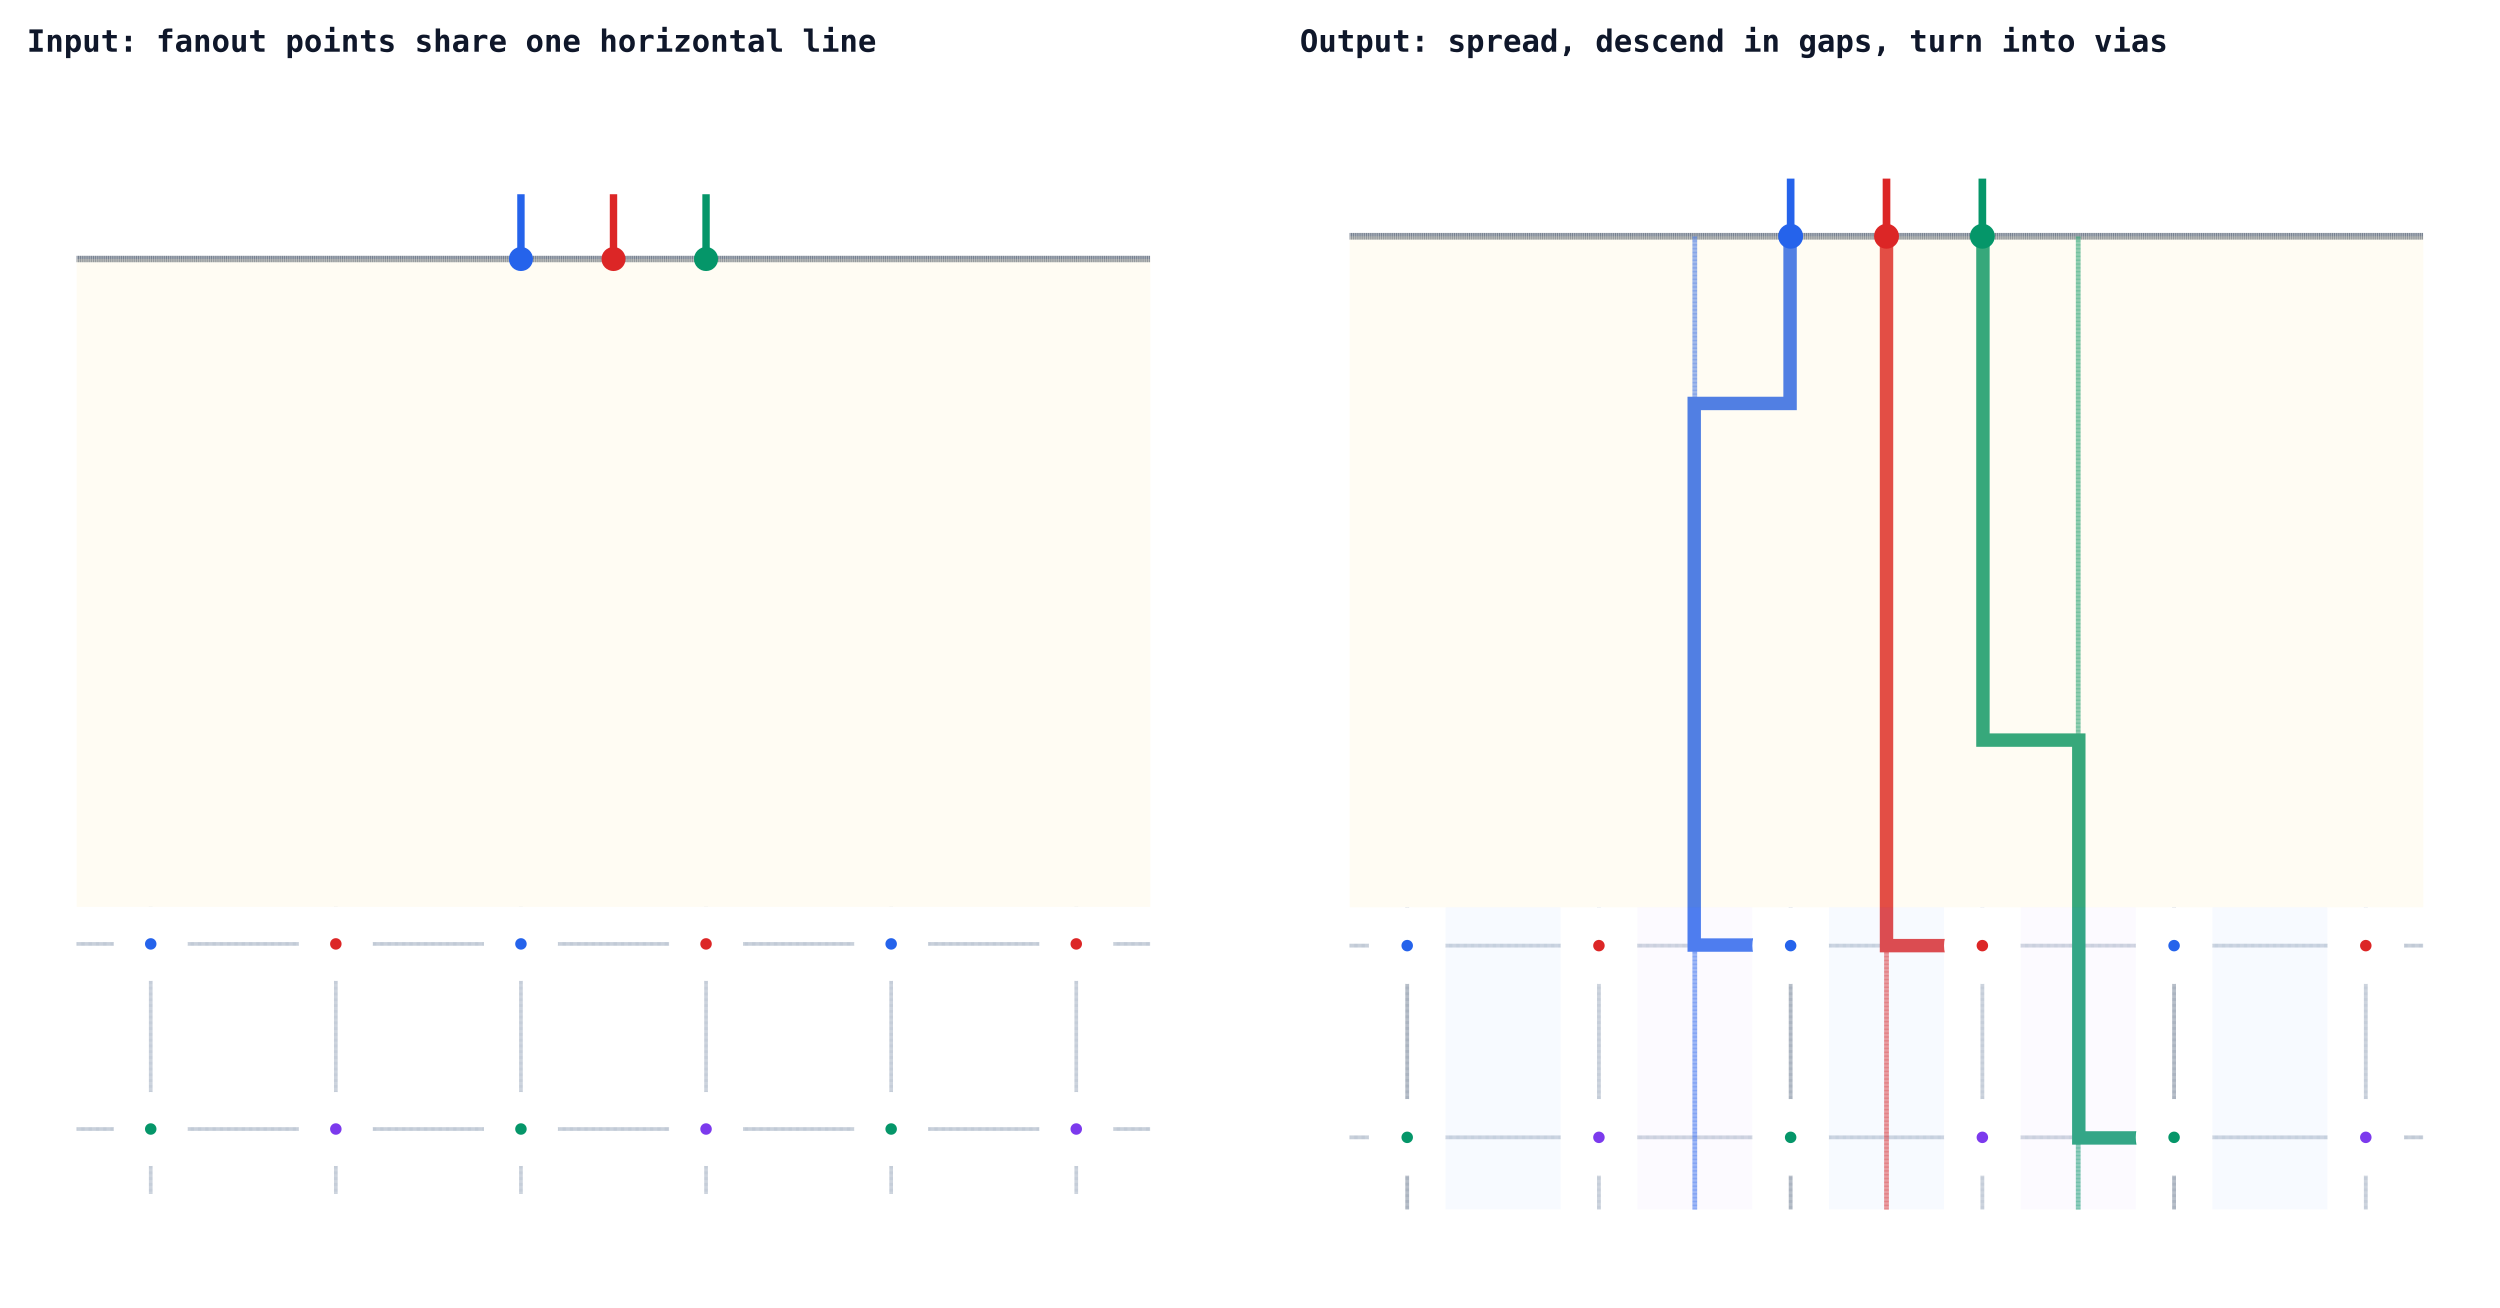
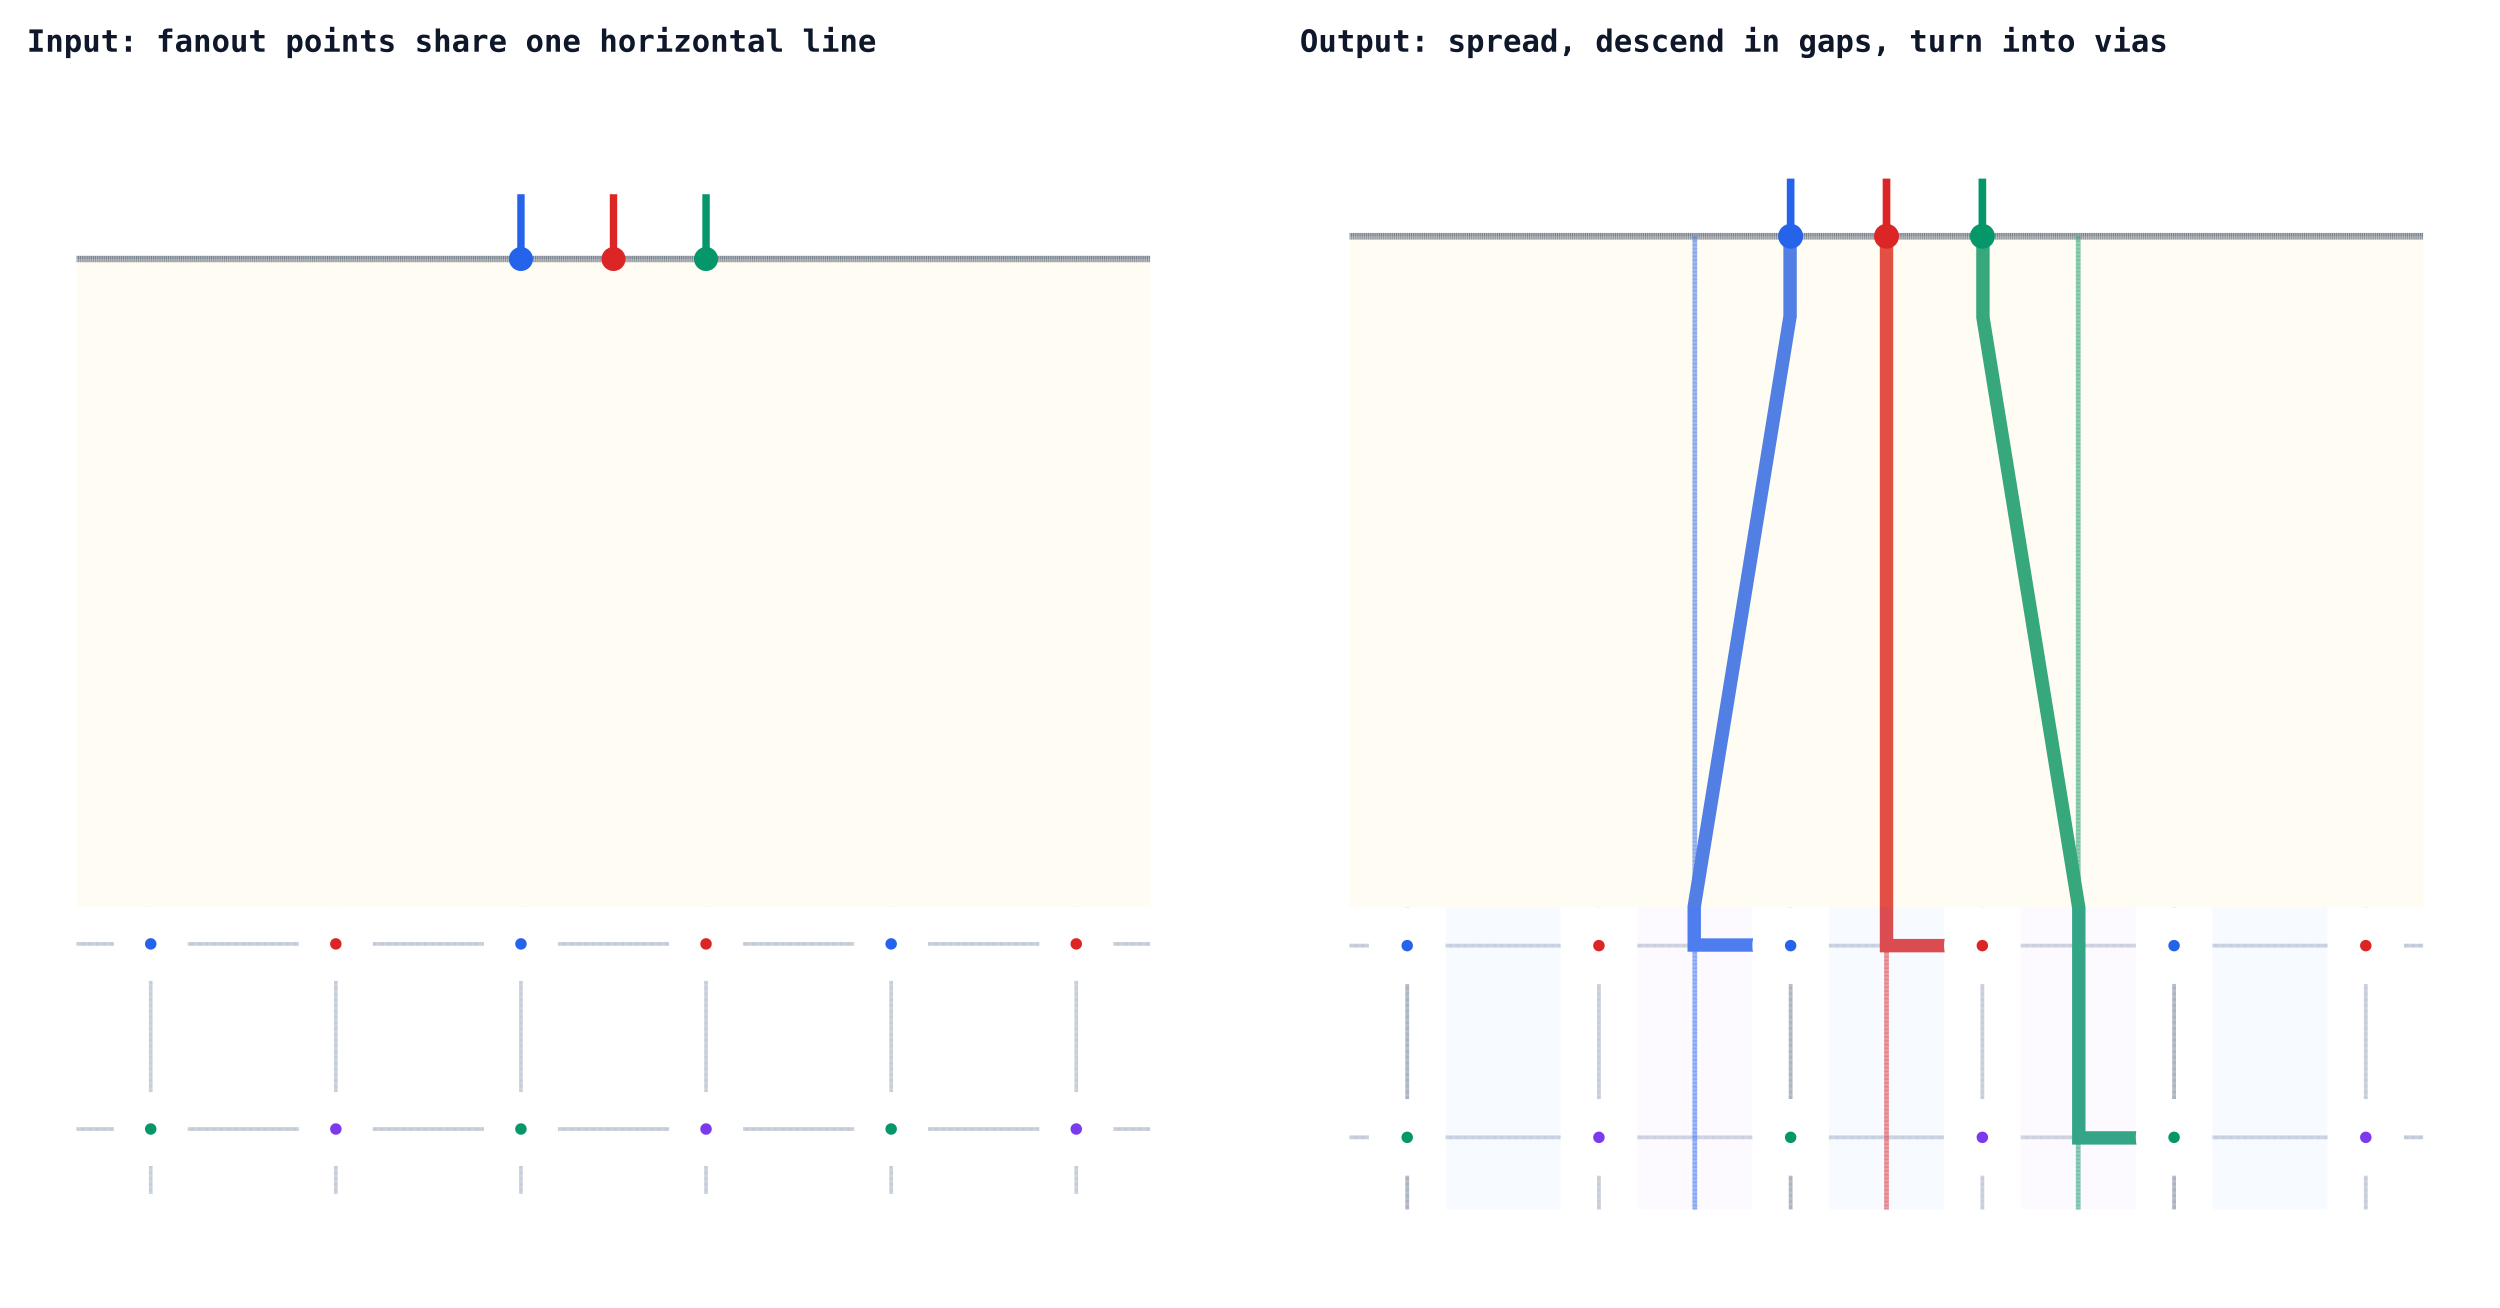
<svg xmlns="http://www.w3.org/2000/svg" width="1304" height="682" viewBox="0 0 1304 682">
  <g transform="translate(0, 0) scale(1, 1) translate(0, 0)">
    <rect width="100%" height="100%" fill="white" />
    <text x="14" y="27" font-family="ui-monospace, monospace" font-size="16" font-weight="700" fill="#0f172a">Input: fanout points share one horizontal line</text>
    <g transform="translate(0 42)">
      <rect width="100%" height="100%" fill="white" />
      <g>
        <polyline data-points="4,10.1 4,9.4" data-type="line" data-label="N1 incoming fanout" points="271.724,59.31 271.724,93.103" fill="none" stroke="#2563eb" stroke-width="3.862" />
      </g>
      <g>
        <polyline data-points="5,10.1 5,9.4" data-type="line" data-label="N2 incoming fanout" points="320,59.31 320,93.103" fill="none" stroke="#dc2626" stroke-width="3.862" />
      </g>
      <g>
        <polyline data-points="6,10.1 6,9.4" data-type="line" data-label="N3 incoming fanout" points="368.276,59.31 368.276,93.103" fill="none" stroke="#059669" stroke-width="3.862" />
      </g>
      <g>
        <polyline data-points="-0.8,9.4 10.8,9.4" data-type="line" data-label="horizontal fanout line" points="40,93.103 600,93.103" fill="none" stroke="#475569" stroke-width="3.379" stroke-dasharray="0.2 0.14" />
      </g>
      <g>
        <polyline data-points="-0.8,2 10.8,2" data-type="line" data-label="crossbar row y=2" points="40,450.345 600,450.345" fill="none" stroke="#94a3b8" stroke-width="1.931" stroke-dasharray="0.15 0.13" />
      </g>
      <g>
        <polyline data-points="-0.8,0 10.8,0" data-type="line" data-label="crossbar row y=0" points="40,546.897 600,546.897" fill="none" stroke="#94a3b8" stroke-width="1.931" stroke-dasharray="0.15 0.13" />
      </g>
      <g>
        <polyline data-points="0,-0.7 0,2.4" data-type="line" data-label="column x=0" points="78.621,580.69 78.621,431.034" fill="none" stroke="#94a3b8" stroke-width="1.931" stroke-dasharray="0.12 0.12" />
      </g>
      <g>
        <polyline data-points="2,-0.7 2,2.4" data-type="line" data-label="column x=2" points="175.172,580.69 175.172,431.034" fill="none" stroke="#94a3b8" stroke-width="1.931" stroke-dasharray="0.12 0.12" />
      </g>
      <g>
        <polyline data-points="4,-0.7 4,2.4" data-type="line" data-label="column x=4" points="271.724,580.69 271.724,431.034" fill="none" stroke="#94a3b8" stroke-width="1.931" stroke-dasharray="0.12 0.12" />
      </g>
      <g>
        <polyline data-points="6,-0.7 6,2.4" data-type="line" data-label="column x=6" points="368.276,580.69 368.276,431.034" fill="none" stroke="#94a3b8" stroke-width="1.931" stroke-dasharray="0.12 0.12" />
      </g>
      <g>
        <polyline data-points="8,-0.7 8,2.4" data-type="line" data-label="column x=8" points="464.828,580.69 464.828,431.034" fill="none" stroke="#94a3b8" stroke-width="1.931" stroke-dasharray="0.12 0.12" />
      </g>
      <g>
        <polyline data-points="10,-0.7 10,2.4" data-type="line" data-label="column x=10" points="561.379,580.69 561.379,431.034" fill="none" stroke="#94a3b8" stroke-width="1.931" stroke-dasharray="0.12 0.12" />
      </g>
      <g>
        <rect data-type="rect" data-label="spread zone" data-x="5" data-y="5.9" x="40" y="93.103" width="560" height="337.931" fill="rgba(254, 243, 199, 0.2)" stroke="#f59e0b" stroke-width="0.021" />
      </g>
      <circle data-type="circle" data-label="" data-x="4" data-y="9.4" cx="271.724" cy="93.103" r="6.276" fill="#2563eb" stroke="#0f172a" stroke-width="0.021" />
      <circle data-type="circle" data-label="" data-x="5" data-y="9.4" cx="320" cy="93.103" r="6.276" fill="#dc2626" stroke="#0f172a" stroke-width="0.021" />
      <circle data-type="circle" data-label="" data-x="6" data-y="9.4" cx="368.276" cy="93.103" r="6.276" fill="#059669" stroke="#0f172a" stroke-width="0.021" />
      <circle data-type="circle" data-label="" data-x="0" data-y="2" cx="78.621" cy="450.345" r="19.31" fill="#ffffff" stroke="#2563eb" stroke-width="0.021" />
      <circle data-type="circle" data-label="" data-x="0" data-y="0" cx="78.621" cy="546.897" r="19.31" fill="#ffffff" stroke="#059669" stroke-width="0.021" />
      <circle data-type="circle" data-label="" data-x="2" data-y="2" cx="175.172" cy="450.345" r="19.31" fill="#ffffff" stroke="#dc2626" stroke-width="0.021" />
      <circle data-type="circle" data-label="" data-x="2" data-y="0" cx="175.172" cy="546.897" r="19.31" fill="#ffffff" stroke="#7c3aed" stroke-width="0.021" />
      <circle data-type="circle" data-label="" data-x="4" data-y="2" cx="271.724" cy="450.345" r="19.31" fill="#ffffff" stroke="#2563eb" stroke-width="0.021" />
      <circle data-type="circle" data-label="" data-x="4" data-y="0" cx="271.724" cy="546.897" r="19.31" fill="#ffffff" stroke="#059669" stroke-width="0.021" />
      <circle data-type="circle" data-label="" data-x="6" data-y="2" cx="368.276" cy="450.345" r="19.31" fill="#ffffff" stroke="#dc2626" stroke-width="0.021" />
      <circle data-type="circle" data-label="" data-x="6" data-y="0" cx="368.276" cy="546.897" r="19.31" fill="#ffffff" stroke="#7c3aed" stroke-width="0.021" />
      <circle data-type="circle" data-label="" data-x="8" data-y="2" cx="464.828" cy="450.345" r="19.31" fill="#ffffff" stroke="#2563eb" stroke-width="0.021" />
      <circle data-type="circle" data-label="" data-x="8" data-y="0" cx="464.828" cy="546.897" r="19.31" fill="#ffffff" stroke="#059669" stroke-width="0.021" />
      <circle data-type="circle" data-label="" data-x="10" data-y="2" cx="561.379" cy="450.345" r="19.31" fill="#ffffff" stroke="#dc2626" stroke-width="0.021" />
      <circle data-type="circle" data-label="" data-x="10" data-y="0" cx="561.379" cy="546.897" r="19.31" fill="#ffffff" stroke="#7c3aed" stroke-width="0.021" />
      <g>
        <circle data-type="point" data-label="N1 fanout" data-x="4" data-y="9.4" cx="271.724" cy="93.103" r="3" fill="#2563eb" />
      </g>
      <g>
        <circle data-type="point" data-label="N2 fanout" data-x="5" data-y="9.4" cx="320" cy="93.103" r="3" fill="#dc2626" />
      </g>
      <g>
        <circle data-type="point" data-label="N3 fanout" data-x="6" data-y="9.4" cx="368.276" cy="93.103" r="3" fill="#059669" />
      </g>
      <g>
        <circle data-type="point" data-label="N1" data-x="0" data-y="2" cx="78.621" cy="450.345" r="3" fill="#2563eb" />
      </g>
      <g>
        <circle data-type="point" data-label="N3" data-x="0" data-y="0" cx="78.621" cy="546.897" r="3" fill="#059669" />
      </g>
      <g>
        <circle data-type="point" data-label="N2" data-x="2" data-y="2" cx="175.172" cy="450.345" r="3" fill="#dc2626" />
      </g>
      <g>
        <circle data-type="point" data-label="N4" data-x="2" data-y="0" cx="175.172" cy="546.897" r="3" fill="#7c3aed" />
      </g>
      <g>
        <circle data-type="point" data-label="N1" data-x="4" data-y="2" cx="271.724" cy="450.345" r="3" fill="#2563eb" />
      </g>
      <g>
        <circle data-type="point" data-label="N3" data-x="4" data-y="0" cx="271.724" cy="546.897" r="3" fill="#059669" />
      </g>
      <g>
        <circle data-type="point" data-label="N2" data-x="6" data-y="2" cx="368.276" cy="450.345" r="3" fill="#dc2626" />
      </g>
      <g>
        <circle data-type="point" data-label="N4" data-x="6" data-y="0" cx="368.276" cy="546.897" r="3" fill="#7c3aed" />
      </g>
      <g>
        <circle data-type="point" data-label="N1" data-x="8" data-y="2" cx="464.828" cy="450.345" r="3" fill="#2563eb" />
      </g>
      <g>
        <circle data-type="point" data-label="N3" data-x="8" data-y="0" cx="464.828" cy="546.897" r="3" fill="#059669" />
      </g>
      <g>
        <circle data-type="point" data-label="N2" data-x="10" data-y="2" cx="561.379" cy="450.345" r="3" fill="#dc2626" />
      </g>
      <g>
        <circle data-type="point" data-label="N4" data-x="10" data-y="0" cx="561.379" cy="546.897" r="3" fill="#7c3aed" />
      </g>
      <g id="crosshair" style="display: none">
        <line id="crosshair-h" y1="0" y2="640" stroke="#666" stroke-width="0.5" />
        <line id="crosshair-v" x1="0" x2="640" stroke="#666" stroke-width="0.5" />
        <text id="coordinates" font-family="monospace" font-size="12" fill="#666" />
      </g>
    </g>
  </g>
  <g transform="translate(664, 0) scale(1, 1) translate(0, 0)">
    <rect width="100%" height="100%" fill="white" />
    <text x="14" y="27" font-family="ui-monospace, monospace" font-size="16" font-weight="700" fill="#0f172a">Output: spread, descend in gaps, turn into vias</text>
    <g transform="translate(0 42)">
      <rect width="100%" height="100%" fill="white" />
      <g>
        <polyline data-points="4,10.0016 4,9.4" data-type="line" data-label="N1 incoming fanout" points="270,51.16 270,81.24" fill="none" stroke="#2563eb" stroke-width="4" />
      </g>
      <g>
        <polyline data-points="5,10.0016 5,9.4" data-type="line" data-label="N2 incoming fanout" points="320,51.16 320,81.24" fill="none" stroke="#dc2626" stroke-width="4" />
      </g>
      <g>
        <polyline data-points="6,10.0016 6,9.4" data-type="line" data-label="N3 incoming fanout" points="370,51.16 370,81.24" fill="none" stroke="#059669" stroke-width="4" />
      </g>
      <g>
        <polyline data-points="-0.6,9.4 10.6,9.4" data-type="line" data-label="horizontal fanout line" points="40,81.24 600,81.24" fill="none" stroke="#475569" stroke-width="3.5" stroke-dasharray="0.2 0.14" />
      </g>
      <g>
        <polyline data-points="-0.6,2 10.6,2" data-type="line" data-label="crossbar row y=2" points="40,451.24 600,451.24" fill="none" stroke="#94a3b8" stroke-width="2" stroke-dasharray="0.15 0.13" />
      </g>
      <g>
        <polyline data-points="-0.6,0 10.6,0" data-type="line" data-label="crossbar row y=0" points="40,551.24 600,551.24" fill="none" stroke="#94a3b8" stroke-width="2" stroke-dasharray="0.15 0.13" />
      </g>
      <g>
        <polyline data-points="0,-0.752 0,2.4" data-type="line" data-label="crossbar column x=0" points="70,588.84 70,431.24" fill="none" stroke="#64748b" stroke-width="2" stroke-dasharray="0.12 0.12" />
      </g>
      <g>
        <polyline data-points="2,-0.752 2,2.4" data-type="line" data-label="crossbar column x=2" points="170,588.84 170,431.24" fill="none" stroke="#94a3b8" stroke-width="2" stroke-dasharray="0.12 0.12" />
      </g>
      <g>
        <polyline data-points="4,-0.752 4,2.4" data-type="line" data-label="crossbar column x=4" points="270,588.84 270,431.24" fill="none" stroke="#64748b" stroke-width="2" stroke-dasharray="0.12 0.12" />
      </g>
      <g>
        <polyline data-points="6,-0.752 6,2.4" data-type="line" data-label="crossbar column x=6" points="370,588.84 370,431.24" fill="none" stroke="#94a3b8" stroke-width="2" stroke-dasharray="0.12 0.12" />
      </g>
      <g>
        <polyline data-points="8,-0.752 8,2.4" data-type="line" data-label="crossbar column x=8" points="470,588.84 470,431.24" fill="none" stroke="#64748b" stroke-width="2" stroke-dasharray="0.12 0.12" />
      </g>
      <g>
        <polyline data-points="10,-0.752 10,2.4" data-type="line" data-label="crossbar column x=10" points="570,588.84 570,431.24" fill="none" stroke="#94a3b8" stroke-width="2" stroke-dasharray="0.12 0.12" />
      </g>
      <g>
        <polyline data-points="3,-0.752 3,9.4" data-type="line" data-label="N1 gap track" points="220,588.84 220,81.24" fill="none" stroke="#2563eb" stroke-width="2.5" stroke-dasharray="0.18 0.12" />
      </g>
      <g>
        <polyline data-points="5,-0.752 5,9.4" data-type="line" data-label="N2 gap track" points="320,588.84 320,81.24" fill="none" stroke="#dc2626" stroke-width="2.5" stroke-dasharray="0.18 0.12" />
      </g>
      <g>
        <polyline data-points="7,-0.752 7,9.4" data-type="line" data-label="N3 gap track" points="420,588.84 420,81.24" fill="none" stroke="#059669" stroke-width="2.5" stroke-dasharray="0.18 0.12" />
      </g>
      <g>
-         <polyline data-points="3.994,9.406 3.994,7.656000000000001 2.994,7.656000000000001 2.994,2.006 3.994,2.006" data-type="line" data-label="N1: gap 1, turn right (visual offset only)" points="269.7,80.94 269.7,168.44 219.7,168.44 219.7,450.94 269.7,450.94" fill="none" stroke="#2563eb" stroke-width="7" />
-       </g>
-       <g>
-         <polyline data-points="5,9.4 5,5.9 5,5.9 5,2 6,2" data-type="line" data-label="N2: gap 2, turn right (visual offset only)" points="320,81.24 320,256.24 320,256.24 320,451.24 370,451.24" fill="none" stroke="#dc2626" stroke-width="7" />
-       </g>
-       <g>
-         <polyline data-points="6.006,9.394 6.006,4.144 7.006,4.144 7.006,-0.006 8.006,-0.006" data-type="line" data-label="N3: gap 3, turn right (visual offset only)" points="370.3,81.54 370.3,344.04 420.3,344.04 420.3,551.54 470.3,551.54" fill="none" stroke="#059669" stroke-width="7" />
+         <polyline data-points="3.994,9.406 3.994,8.566 2.994,2.4059999999999997 2.994,2.006 3.994,2.006" data-type="line" data-label="N1: gap 1, turn right (visual offset only)" points="269.7,80.94 269.7,122.94 219.7,430.94 219.7,450.94 269.7,450.94" fill="none" stroke="#2563eb" stroke-width="7" />
+       </g>
+       <g>
+         <polyline data-points="5,9.4 5,8.56 5,2.4 5,2 6,2" data-type="line" data-label="N2: gap 2, turn right (visual offset only)" points="320,81.24 320,123.24 320,431.24 320,451.24 370,451.24" fill="none" stroke="#dc2626" stroke-width="7" />
+       </g>
+       <g>
+         <polyline data-points="6.006,9.394 6.006,8.554 7.006,2.394 7.006,-0.006 8.006,-0.006" data-type="line" data-label="N3: gap 3, turn right (visual offset only)" points="370.3,81.54 370.3,123.54 420.3,431.54 420.3,551.54 470.3,551.54" fill="none" stroke="#059669" stroke-width="7" />
      </g>
      <g>
        <rect data-type="rect" data-label="column gap 0" data-x="1" data-y="0.824" x="90" y="431.24" width="60" height="157.6" fill="rgba(219, 234, 254, 0.2)" stroke="#93c5fd" stroke-width="0.02" />
      </g>
      <g>
        <rect data-type="rect" data-label="column gap 1" data-x="3" data-y="0.824" x="190" y="431.24" width="60" height="157.6" fill="rgba(243, 232, 255, 0.2)" stroke="#d8b4fe" stroke-width="0.02" />
      </g>
      <g>
        <rect data-type="rect" data-label="column gap 2" data-x="5" data-y="0.824" x="290" y="431.24" width="60" height="157.6" fill="rgba(219, 234, 254, 0.2)" stroke="#93c5fd" stroke-width="0.02" />
      </g>
      <g>
        <rect data-type="rect" data-label="column gap 3" data-x="7" data-y="0.824" x="390" y="431.24" width="60" height="157.6" fill="rgba(243, 232, 255, 0.2)" stroke="#d8b4fe" stroke-width="0.02" />
      </g>
      <g>
        <rect data-type="rect" data-label="column gap 4" data-x="9" data-y="0.824" x="490" y="431.24" width="60" height="157.6" fill="rgba(219, 234, 254, 0.2)" stroke="#93c5fd" stroke-width="0.02" />
      </g>
      <g>
        <rect data-type="rect" data-label="spread zone" data-x="5" data-y="5.9" x="40" y="81.24" width="560" height="350" fill="rgba(254, 243, 199, 0.2)" stroke="#f59e0b" stroke-width="0.02" />
      </g>
      <circle data-type="circle" data-label="" data-x="4" data-y="9.4" cx="270" cy="81.24" r="6.5" fill="#2563eb" stroke="#0f172a" stroke-width="0.02" />
      <circle data-type="circle" data-label="" data-x="5" data-y="9.4" cx="320" cy="81.24" r="6.5" fill="#dc2626" stroke="#0f172a" stroke-width="0.02" />
      <circle data-type="circle" data-label="" data-x="6" data-y="9.4" cx="370" cy="81.24" r="6.5" fill="#059669" stroke="#0f172a" stroke-width="0.02" />
      <circle data-type="circle" data-label="" data-x="0" data-y="2" cx="70" cy="451.24" r="20" fill="#ffffff" stroke="#2563eb" stroke-width="0.02" />
      <circle data-type="circle" data-label="" data-x="0" data-y="0" cx="70" cy="551.24" r="20" fill="#ffffff" stroke="#059669" stroke-width="0.02" />
      <circle data-type="circle" data-label="" data-x="2" data-y="2" cx="170" cy="451.24" r="20" fill="#ffffff" stroke="#dc2626" stroke-width="0.02" />
      <circle data-type="circle" data-label="" data-x="2" data-y="0" cx="170" cy="551.24" r="20" fill="#ffffff" stroke="#7c3aed" stroke-width="0.02" />
      <circle data-type="circle" data-label="" data-x="4" data-y="2" cx="270" cy="451.24" r="20" fill="#ffffff" stroke="#2563eb" stroke-width="0.02" />
      <circle data-type="circle" data-label="" data-x="4" data-y="0" cx="270" cy="551.24" r="20" fill="#ffffff" stroke="#059669" stroke-width="0.02" />
      <circle data-type="circle" data-label="" data-x="6" data-y="2" cx="370" cy="451.24" r="20" fill="#ffffff" stroke="#dc2626" stroke-width="0.02" />
      <circle data-type="circle" data-label="" data-x="6" data-y="0" cx="370" cy="551.24" r="20" fill="#ffffff" stroke="#7c3aed" stroke-width="0.02" />
      <circle data-type="circle" data-label="" data-x="8" data-y="2" cx="470" cy="451.24" r="20" fill="#ffffff" stroke="#2563eb" stroke-width="0.02" />
      <circle data-type="circle" data-label="" data-x="8" data-y="0" cx="470" cy="551.24" r="20" fill="#ffffff" stroke="#059669" stroke-width="0.02" />
      <circle data-type="circle" data-label="" data-x="10" data-y="2" cx="570" cy="451.24" r="20" fill="#ffffff" stroke="#dc2626" stroke-width="0.02" />
      <circle data-type="circle" data-label="" data-x="10" data-y="0" cx="570" cy="551.24" r="20" fill="#ffffff" stroke="#7c3aed" stroke-width="0.02" />
      <g>
        <circle data-type="point" data-label="N1 fanout" data-x="4" data-y="9.4" cx="270" cy="81.24" r="3" fill="#2563eb" />
      </g>
      <g>
        <circle data-type="point" data-label="N2 fanout" data-x="5" data-y="9.4" cx="320" cy="81.24" r="3" fill="#dc2626" />
      </g>
      <g>
        <circle data-type="point" data-label="N3 fanout" data-x="6" data-y="9.4" cx="370" cy="81.24" r="3" fill="#059669" />
      </g>
      <g>
        <circle data-type="point" data-label="N1 via" data-x="0" data-y="2" cx="70" cy="451.24" r="3" fill="#2563eb" />
      </g>
      <g>
        <circle data-type="point" data-label="N3 via" data-x="0" data-y="0" cx="70" cy="551.24" r="3" fill="#059669" />
      </g>
      <g>
        <circle data-type="point" data-label="N2 via" data-x="2" data-y="2" cx="170" cy="451.24" r="3" fill="#dc2626" />
      </g>
      <g>
        <circle data-type="point" data-label="N4 via" data-x="2" data-y="0" cx="170" cy="551.24" r="3" fill="#7c3aed" />
      </g>
      <g>
        <circle data-type="point" data-label="N1 via" data-x="4" data-y="2" cx="270" cy="451.24" r="3" fill="#2563eb" />
      </g>
      <g>
        <circle data-type="point" data-label="N3 via" data-x="4" data-y="0" cx="270" cy="551.24" r="3" fill="#059669" />
      </g>
      <g>
        <circle data-type="point" data-label="N2 via" data-x="6" data-y="2" cx="370" cy="451.24" r="3" fill="#dc2626" />
      </g>
      <g>
        <circle data-type="point" data-label="N4 via" data-x="6" data-y="0" cx="370" cy="551.24" r="3" fill="#7c3aed" />
      </g>
      <g>
        <circle data-type="point" data-label="N1 via" data-x="8" data-y="2" cx="470" cy="451.24" r="3" fill="#2563eb" />
      </g>
      <g>
        <circle data-type="point" data-label="N3 via" data-x="8" data-y="0" cx="470" cy="551.24" r="3" fill="#059669" />
      </g>
      <g>
        <circle data-type="point" data-label="N2 via" data-x="10" data-y="2" cx="570" cy="451.24" r="3" fill="#dc2626" />
      </g>
      <g>
        <circle data-type="point" data-label="N4 via" data-x="10" data-y="0" cx="570" cy="551.24" r="3" fill="#7c3aed" />
      </g>
      <g id="crosshair__stack1" style="display: none">
        <line id="crosshair-h__stack1" y1="0" y2="640" stroke="#666" stroke-width="0.5" />
        <line id="crosshair-v__stack1" x1="0" x2="640" stroke="#666" stroke-width="0.5" />
        <text id="coordinates__stack1" font-family="monospace" font-size="12" fill="#666" />
      </g>
    </g>
  </g>
</svg>
